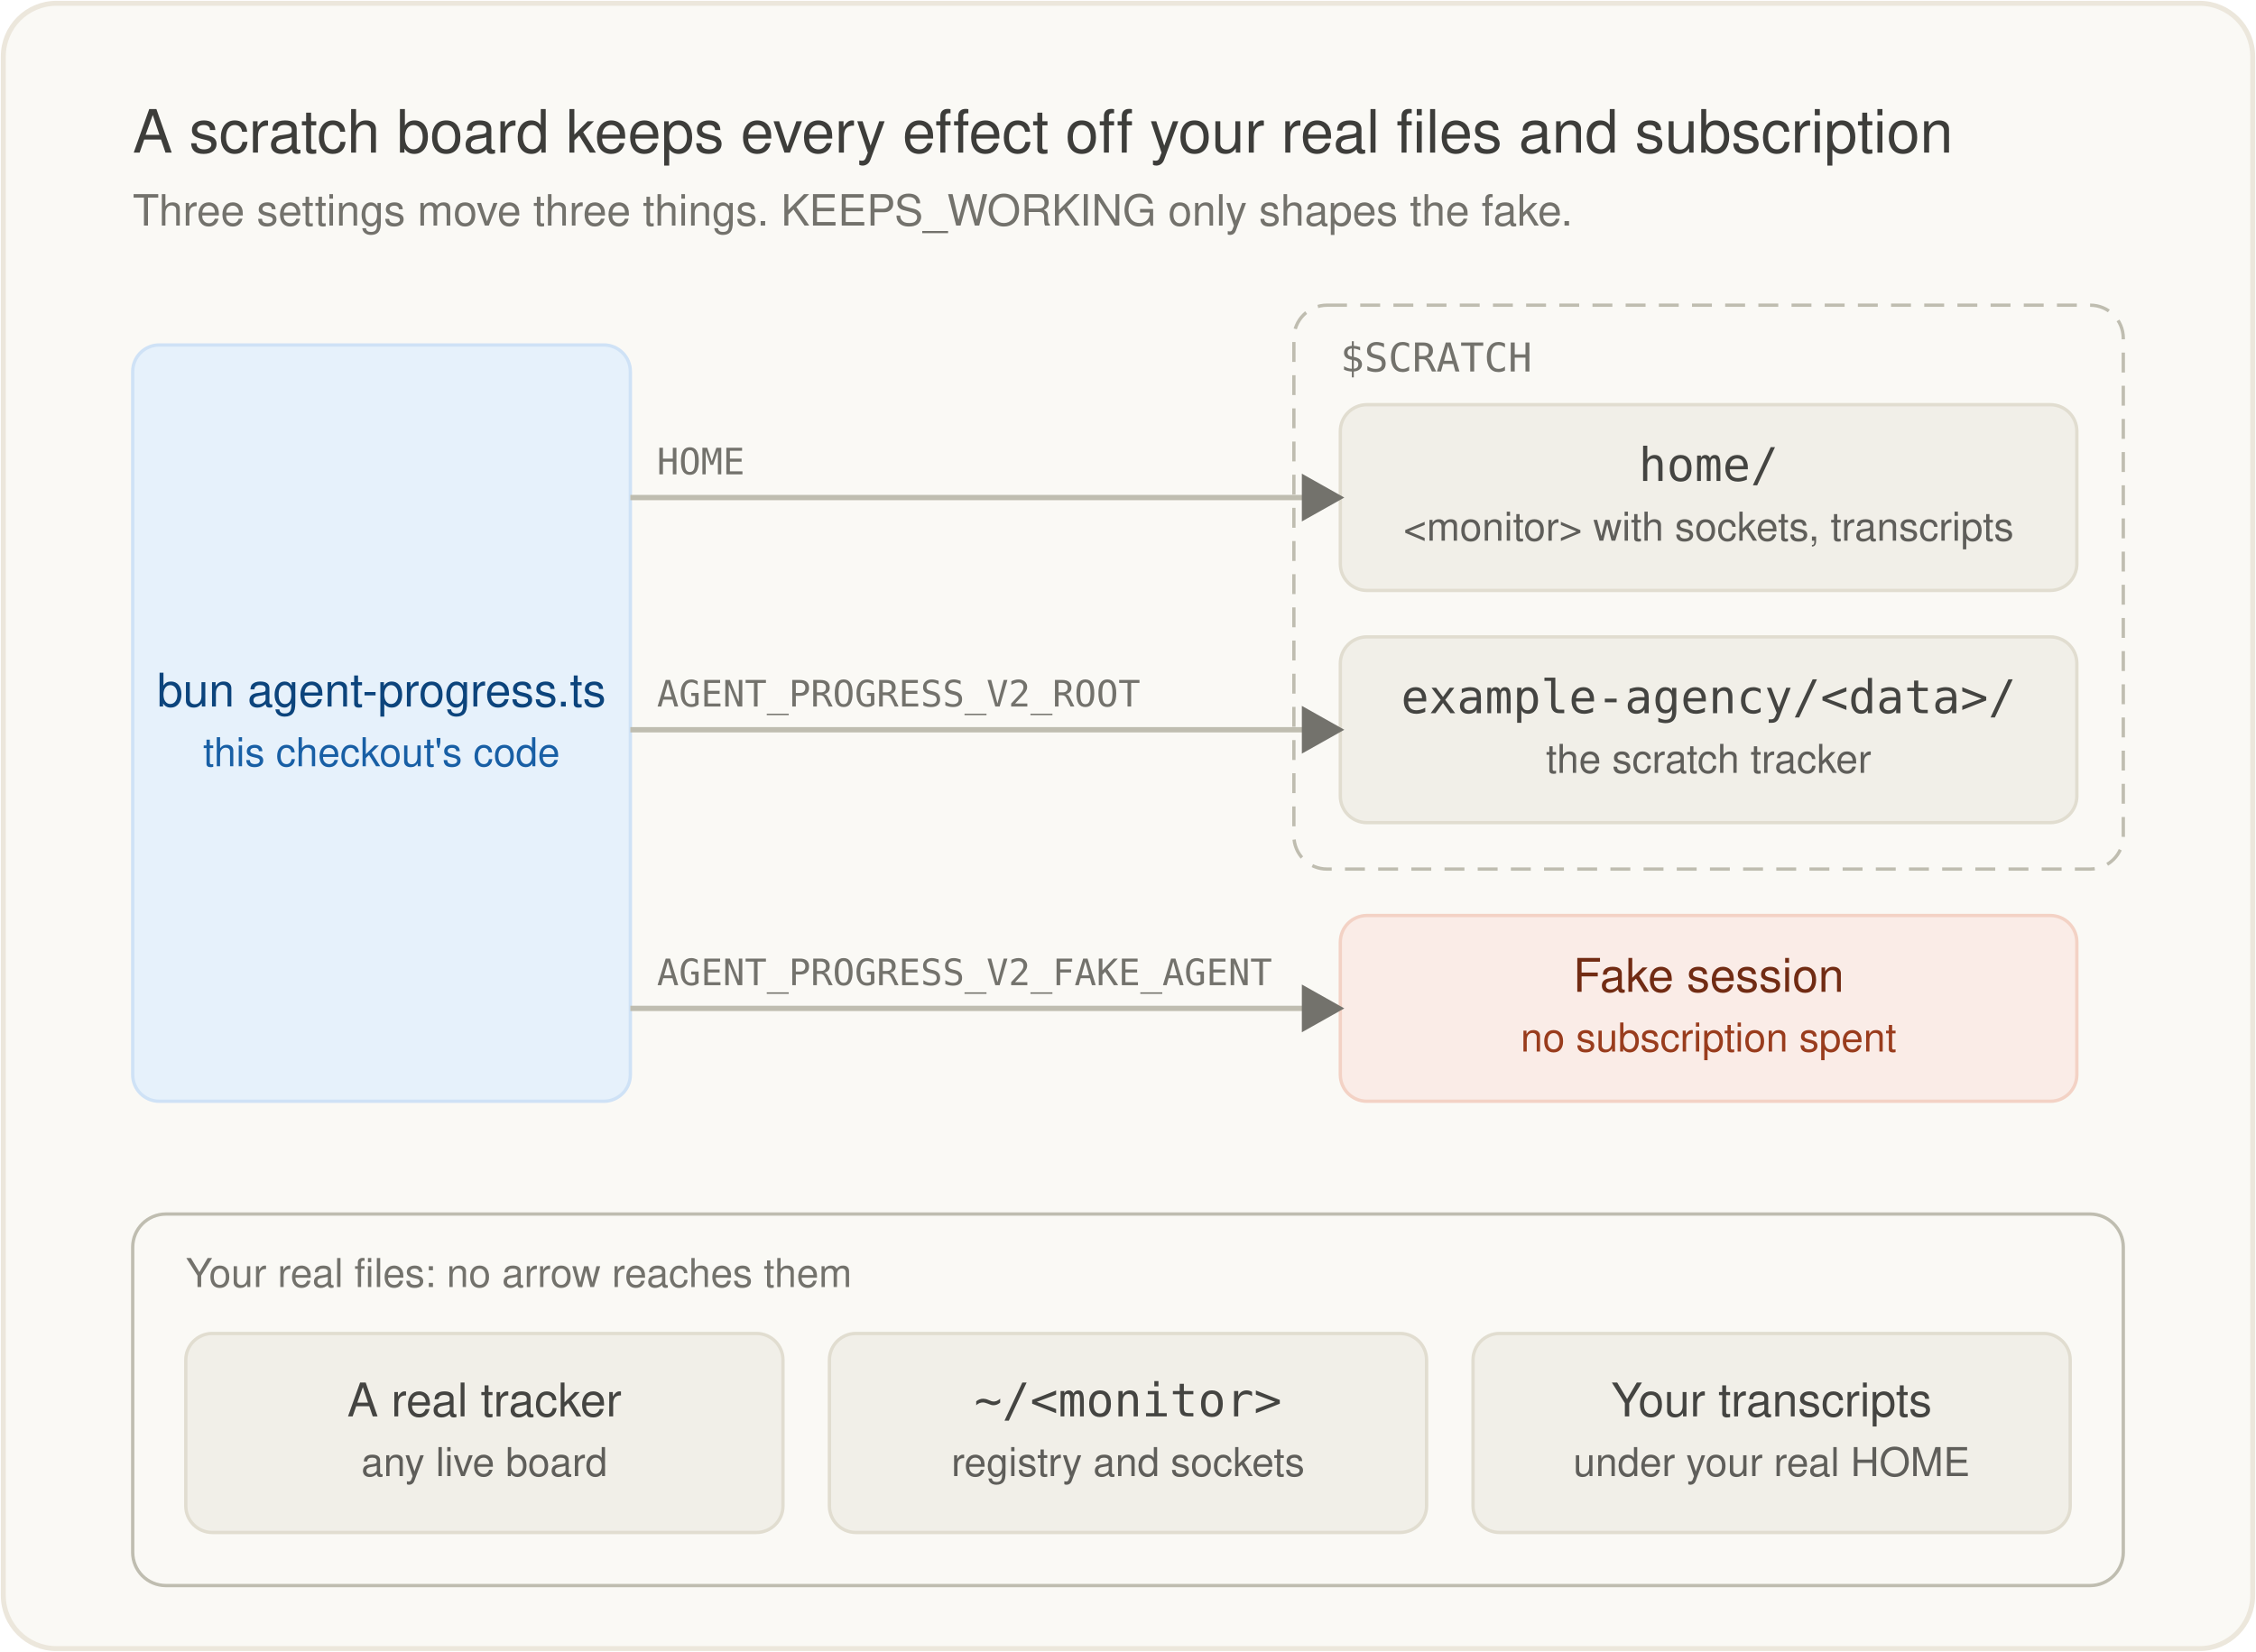
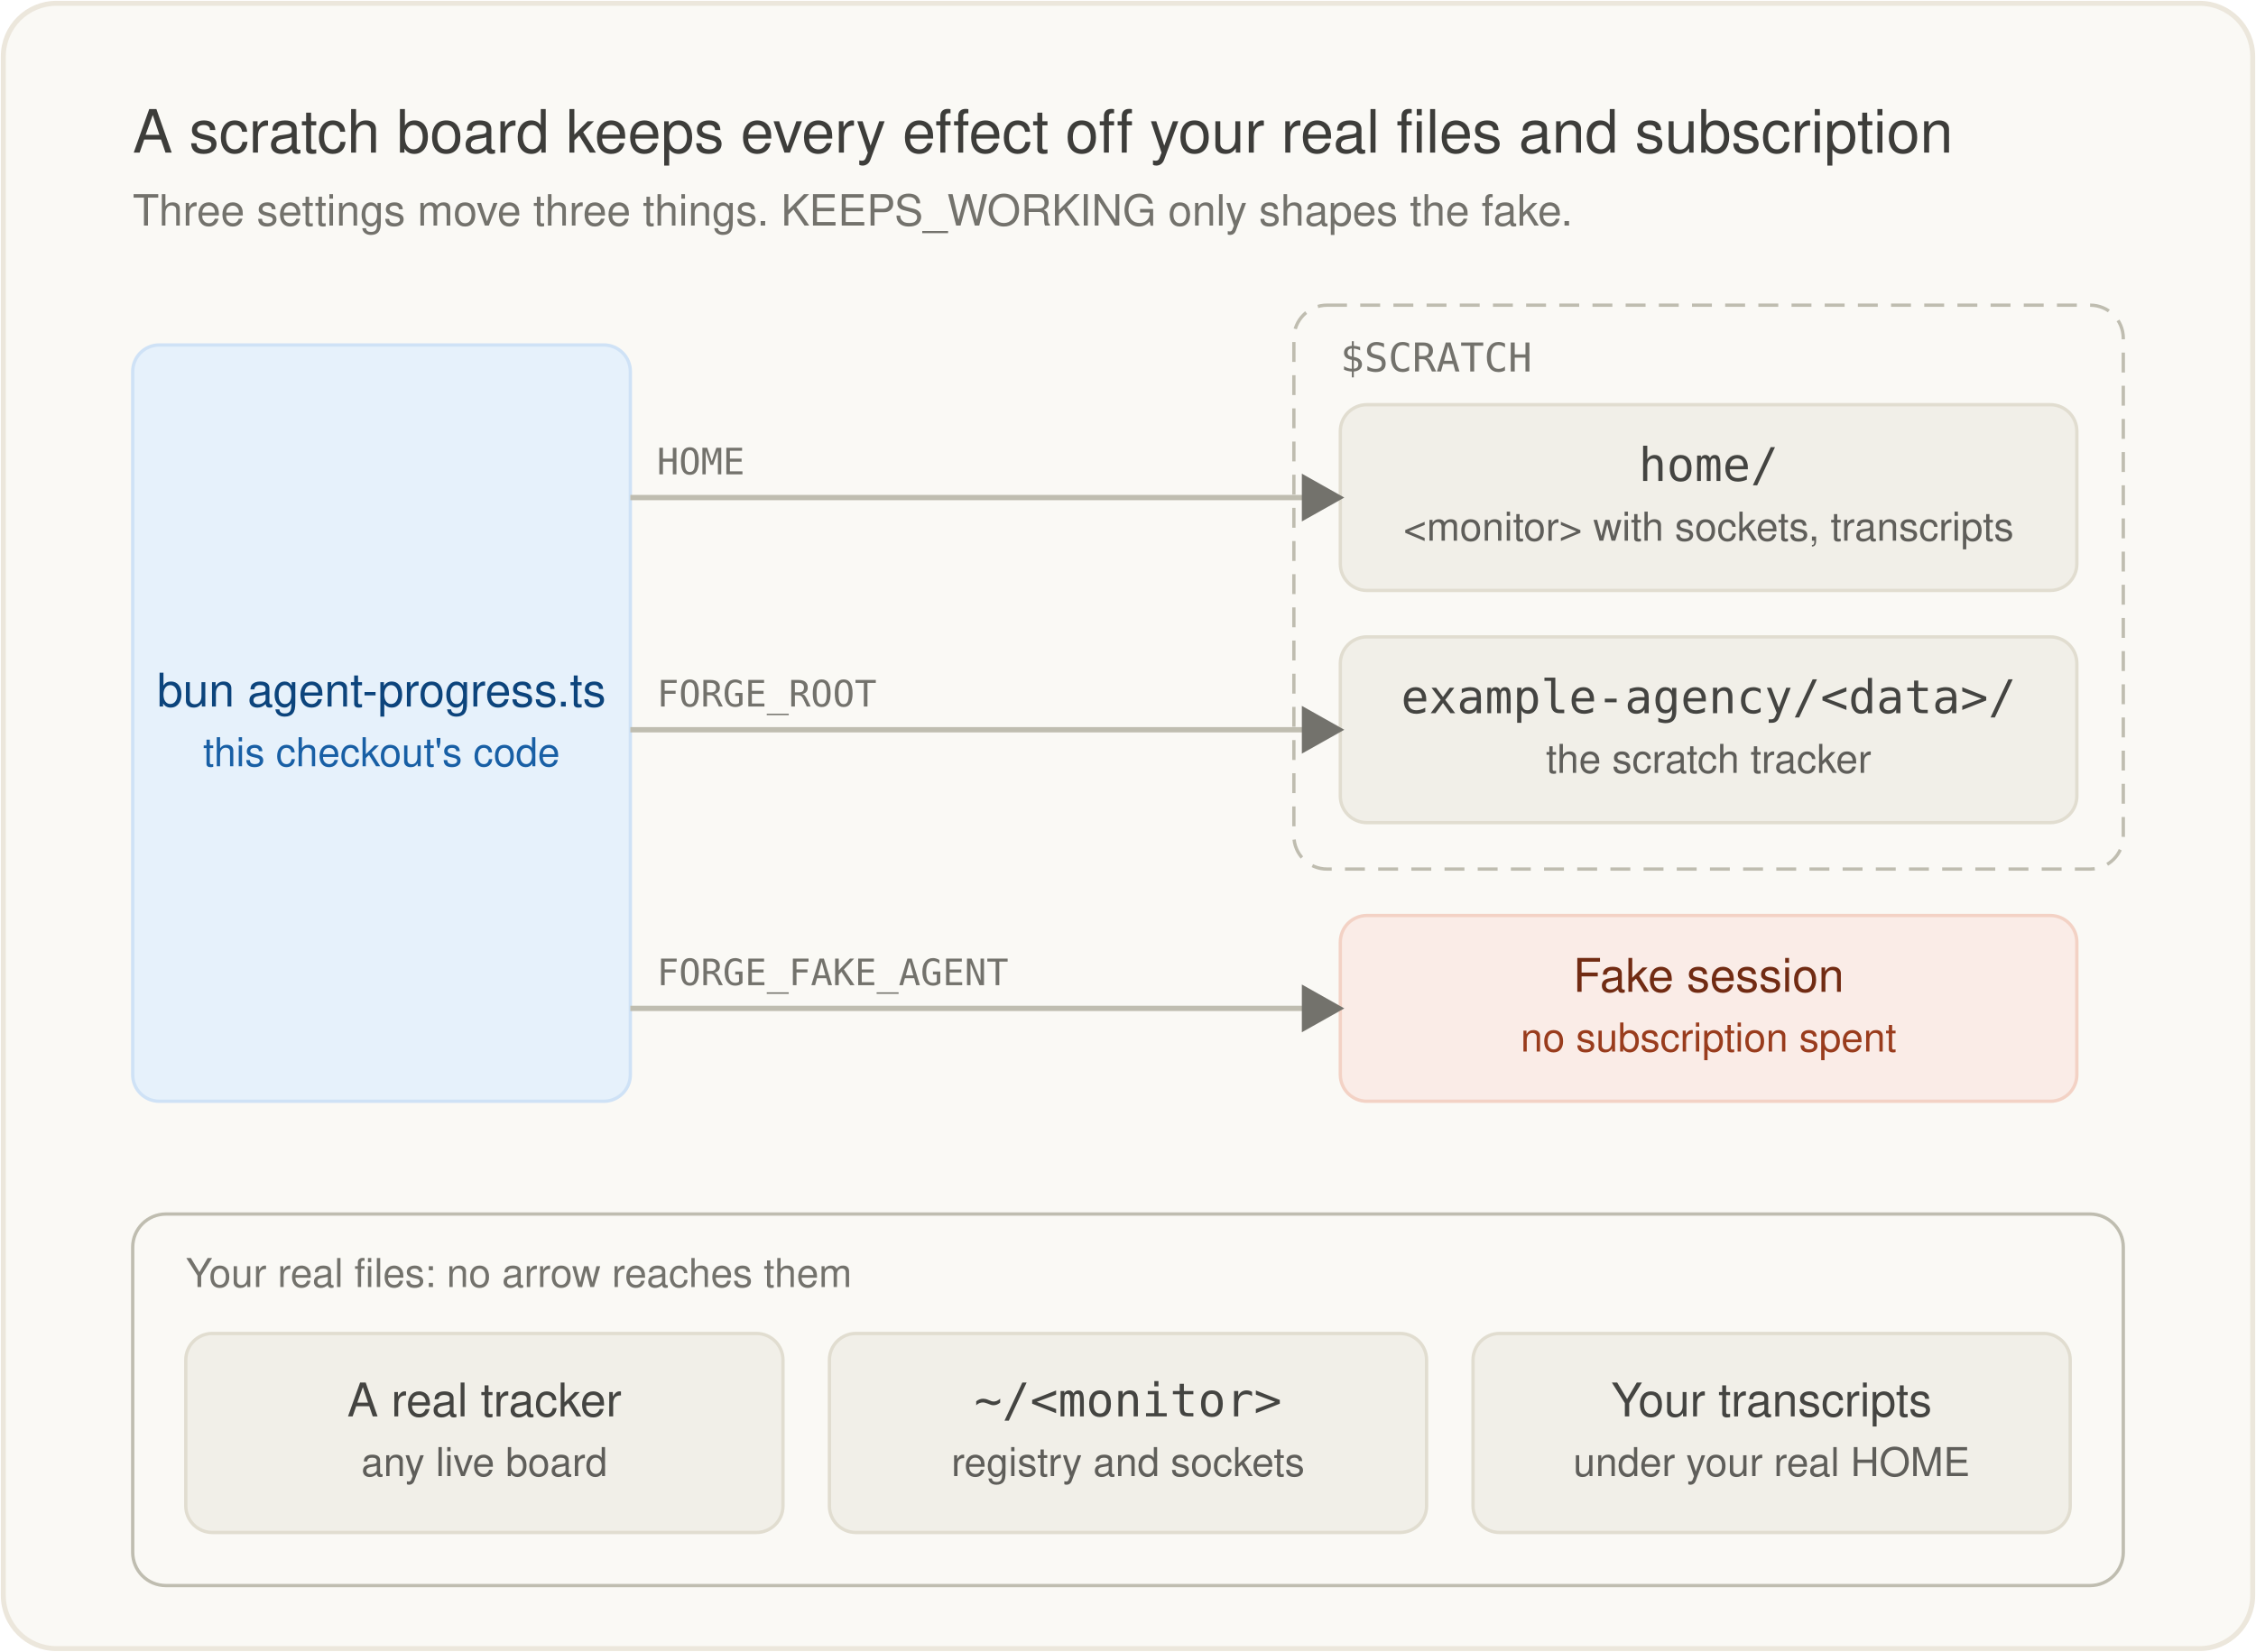
<svg xmlns="http://www.w3.org/2000/svg" width="680" height="498" viewBox="0 0 680 498" role="img" font-family="-apple-system,BlinkMacSystemFont,'Segoe UI',Helvetica,Arial,sans-serif">
  <defs>
    <marker id="ah" markerWidth="9" markerHeight="9" refX="6" refY="4.5" orient="auto">
      <path d="M0,0 L8,4.5 L0,9 z" fill="#73726c" />
    </marker>
  </defs>
  <rect x="1" y="1" width="678" height="496" rx="16" fill="#FAF9F5" stroke="#ECE7DC" stroke-width="1.5" />
  <text x="40" y="46" font-size="18" font-weight="500" fill="#3d3d3a">A scratch board keeps every effect off your real files and subscription</text>
  <text x="40" y="68" font-size="13" fill="#73726c">Three settings move three things. KEEPS_WORKING only shapes the fake.</text>
  <rect x="40" y="104" width="150" height="228" rx="8" fill="#E6F1FB" stroke="#CFE2F6" />
  <text x="115.0" y="213.0" font-size="14" font-weight="500" fill="#0C447C" text-anchor="middle">bun agent-progress.ts</text>
  <text x="115.0" y="231.0" font-size="12" fill="#185FA5" text-anchor="middle">this checkout's code</text>
  <rect x="390" y="92" width="250" height="170" rx="10" fill="none" stroke="#bfbdb0" stroke-dasharray="6 4" />
  <text x="404" y="112" font-size="12" font-weight="500" fill="#73726c" font-family="ui-monospace,Menlo,Consolas,monospace">$SCRATCH</text>
  <rect x="404" y="122" width="222" height="56" rx="8" fill="#F1EFE8" stroke="#E1DDD0" />
  <text x="515.0" y="145.0" font-size="14" font-weight="500" fill="#444441" text-anchor="middle" font-family="ui-monospace,Menlo,Consolas,monospace">home/</text>
  <text x="515.0" y="163.0" font-size="12" fill="#5F5E5A" text-anchor="middle">&lt;monitor&gt; with sockets, transcripts</text>
  <rect x="404" y="192" width="222" height="56" rx="8" fill="#F1EFE8" stroke="#E1DDD0" />
  <text x="515.0" y="215.0" font-size="14" font-weight="500" fill="#444441" text-anchor="middle" font-family="ui-monospace,Menlo,Consolas,monospace">example-agency/&lt;data&gt;/</text>
  <text x="515.0" y="233.0" font-size="12" fill="#5F5E5A" text-anchor="middle">the scratch tracker</text>
  <rect x="404" y="276" width="222" height="56" rx="8" fill="#FAECE7" stroke="#F3D2C5" />
  <text x="515.0" y="299.0" font-size="14" font-weight="500" fill="#712B13" text-anchor="middle">Fake session</text>
  <text x="515.0" y="317.0" font-size="12" fill="#993C1D" text-anchor="middle">no subscription spent</text>
  <path d="M190,150 L402,150" fill="none" stroke="#bfbdb0" stroke-width="1.6" marker-end="url(#ah)" />
  <text x="198" y="143" font-size="11" fill="#73726c" text-anchor="start" font-family="ui-monospace,Menlo,Consolas,monospace">HOME</text>
  <path d="M190,220 L402,220" fill="none" stroke="#bfbdb0" stroke-width="1.6" marker-end="url(#ah)" />
-   <text x="198" y="213" font-size="11" fill="#73726c" text-anchor="start" font-family="ui-monospace,Menlo,Consolas,monospace">AGENT_PROGRESS_V2_ROOT</text>
+   <text x="198" y="213" font-size="11" fill="#73726c" text-anchor="start" font-family="ui-monospace,Menlo,Consolas,monospace">FORGE_ROOT</text>
  <path d="M190,304 L402,304" fill="none" stroke="#bfbdb0" stroke-width="1.6" marker-end="url(#ah)" />
-   <text x="198" y="297" font-size="11" fill="#73726c" text-anchor="start" font-family="ui-monospace,Menlo,Consolas,monospace">AGENT_PROGRESS_V2_FAKE_AGENT</text>
+   <text x="198" y="297" font-size="11" fill="#73726c" text-anchor="start" font-family="ui-monospace,Menlo,Consolas,monospace">FORGE_FAKE_AGENT</text>
  <rect x="40" y="366" width="600" height="112" rx="10" fill="none" stroke="#bfbdb0" />
  <text x="56" y="388" font-size="12" font-weight="500" fill="#73726c">Your real files: no arrow reaches them</text>
  <rect x="56" y="402" width="180" height="60" rx="8" fill="#F1EFE8" stroke="#E1DDD0" />
  <text x="146.0" y="427.0" font-size="14" font-weight="500" fill="#444441" text-anchor="middle">A real tracker</text>
  <text x="146.0" y="445.0" font-size="12" fill="#5F5E5A" text-anchor="middle">any live board</text>
  <rect x="250" y="402" width="180" height="60" rx="8" fill="#F1EFE8" stroke="#E1DDD0" />
  <text x="340.0" y="427.0" font-size="14" font-weight="500" fill="#444441" text-anchor="middle" font-family="ui-monospace,Menlo,Consolas,monospace">~/&lt;monitor&gt;</text>
  <text x="340.0" y="445.0" font-size="12" fill="#5F5E5A" text-anchor="middle">registry and sockets</text>
  <rect x="444" y="402" width="180" height="60" rx="8" fill="#F1EFE8" stroke="#E1DDD0" />
  <text x="534.0" y="427.0" font-size="14" font-weight="500" fill="#444441" text-anchor="middle">Your transcripts</text>
  <text x="534.0" y="445.0" font-size="12" fill="#5F5E5A" text-anchor="middle">under your real HOME</text>
</svg>
